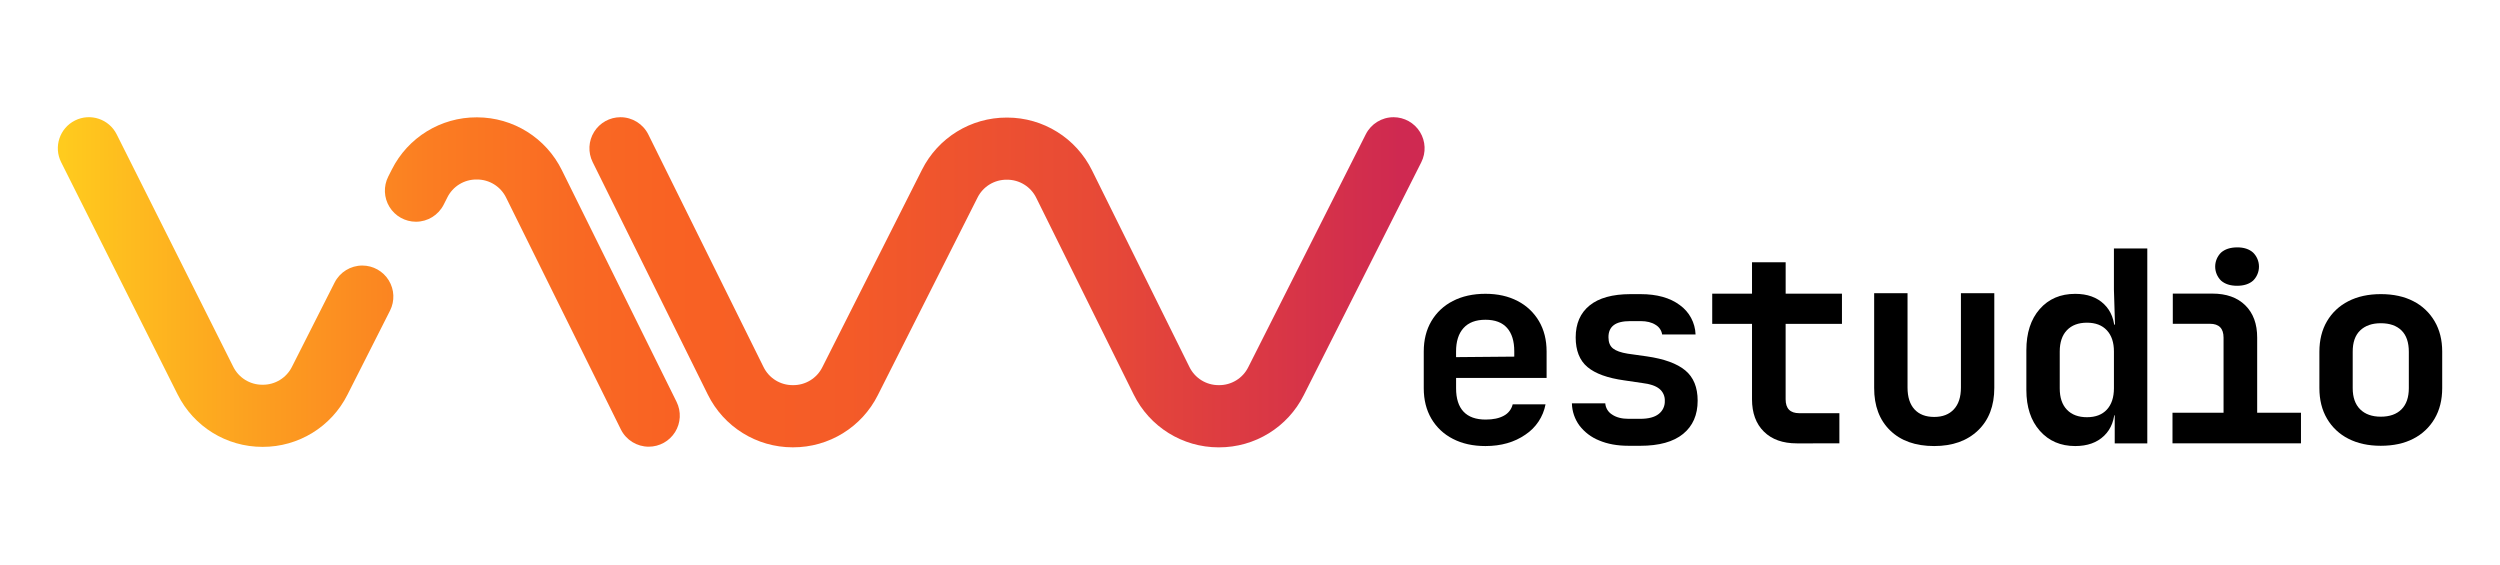
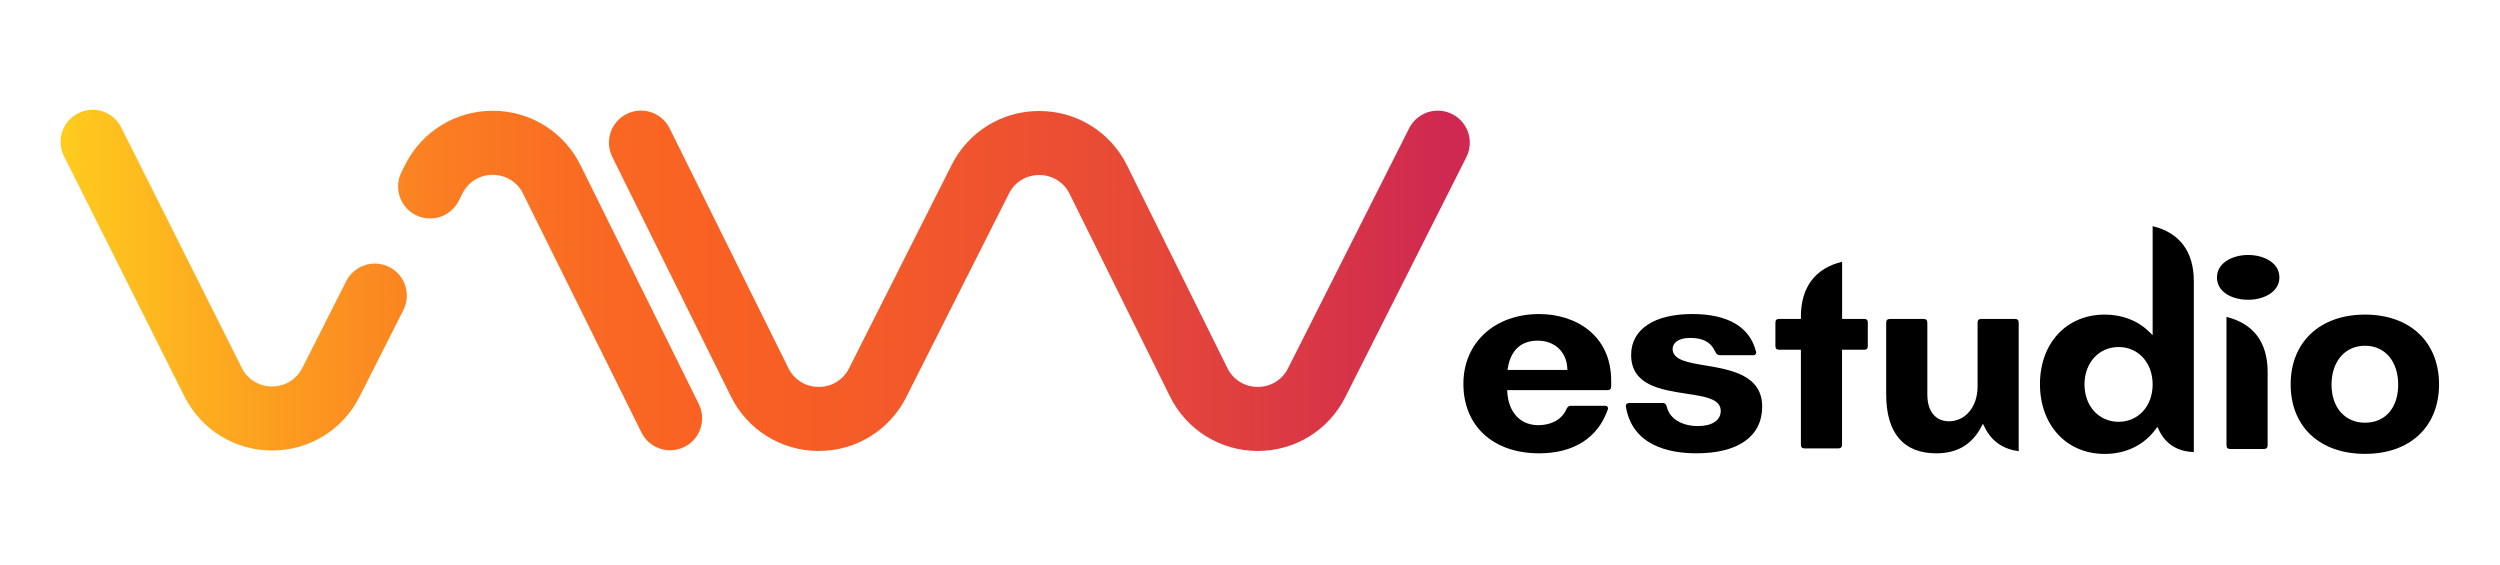
<svg xmlns="http://www.w3.org/2000/svg" xmlns:xlink="http://www.w3.org/1999/xlink" viewBox="0 0 1940.87 438.26">
  <defs>
    <style>.cls-1{fill:url(#linear-gradient);}.cls-2{fill:url(#linear-gradient-2);}.cls-3{fill:url(#linear-gradient-3);}</style>
-     <linearGradient id="linear-gradient" x1="51.11" y1="218.96" x2="1096.96" y2="218.96" gradientUnits="userSpaceOnUse">
+     <linearGradient id="linear-gradient" x1="53.75" y1="217.82" x2="1131.79" y2="217.82" gradientUnits="userSpaceOnUse">
      <stop offset="0" stop-color="#ffcb1e" />
      <stop offset="0" stop-color="#ffca1e" />
      <stop offset="0.15" stop-color="#fc9d20" />
      <stop offset="0.27" stop-color="#fb7d22" />
      <stop offset="0.38" stop-color="#f96923" />
      <stop offset="0.45" stop-color="#f96223" />
      <stop offset="0.58" stop-color="#f45b28" />
      <stop offset="0.77" stop-color="#e74937" />
      <stop offset="0.98" stop-color="#d02b4f" />
      <stop offset="0.99" stop-color="#cf2951" />
    </linearGradient>
-     <linearGradient id="linear-gradient-2" x1="51.11" y1="218.95" x2="1096.96" y2="218.95" xlink:href="#linear-gradient" />
-     <linearGradient id="linear-gradient-3" x1="51.11" y1="219.13" x2="1096.96" y2="219.13" xlink:href="#linear-gradient" />
+     <linearGradient id="linear-gradient-2" x1="53.75" y1="217.81" x2="1131.79" y2="217.81" xlink:href="#linear-gradient" />
+     <linearGradient id="linear-gradient-3" x1="53.75" y1="217.99" x2="1131.79" y2="217.99" xlink:href="#linear-gradient" />
  </defs>
  <g id="Layer_2" data-name="Layer 2">
-     <path class="cls-1" d="M281.27,206.15h0a24.13,24.13,0,0,1,21.53,35l-33.06,65.28a73.45,73.45,0,0,1-65.86,40.49h-.14a73.49,73.49,0,0,1-65.86-40.74L47.46,125.92a24.12,24.12,0,1,1,43.12-21.63L181,284.57a25.14,25.14,0,0,0,22.82,14.12h.06a25.13,25.13,0,0,0,22.82-14l33.05-65.28A24.12,24.12,0,0,1,281.27,206.15Z" />
-     <path class="cls-2" d="M503.66,346.79A24.13,24.13,0,0,1,482,333.38L393,153.58a25.12,25.12,0,0,0-22.81-14.22h-.12a25.09,25.09,0,0,0-22.82,14l-2.81,5.55a24.14,24.14,0,0,1-21.52,13.23h0a24.13,24.13,0,0,1-21.53-35l2.81-5.55a73.43,73.43,0,0,1,65.87-40.49h.33a73.43,73.43,0,0,1,65.83,41.06L525.27,312A24.12,24.12,0,0,1,503.66,346.79Z" />
-     <path class="cls-3" d="M1081.86,91a24.13,24.13,0,0,1,21.54,35l-91.21,180.73a73.43,73.43,0,0,1-65.9,40.57H946a73.47,73.47,0,0,1-65.89-41.06l-75.54-152.5a25.12,25.12,0,0,0-22.82-14.22h-.11a25.11,25.11,0,0,0-22.83,14.05L681.53,306.71a73.43,73.43,0,0,1-65.9,40.57h-.28a73.46,73.46,0,0,1-65.89-41.06L460.1,125.82A24.12,24.12,0,0,1,481.71,91h0a24.13,24.13,0,0,1,21.62,13.42L592.7,284.8A25.11,25.11,0,0,0,615.52,299h.11A25.12,25.12,0,0,0,638.46,285l77.29-153.15a73.43,73.43,0,0,1,65.9-40.57h.28a73.43,73.43,0,0,1,65.89,41.06L923.36,284.8A25.13,25.13,0,0,0,946.19,299h.1A25.11,25.11,0,0,0,969.12,285l91.2-180.73A24.12,24.12,0,0,1,1081.86,91Z" />
-     <path d="M1153.21,346.29q-14.51,0-25.29-5.6A40.51,40.51,0,0,1,1111.23,325q-5.89-10.05-5.9-23.53v-28.6q0-13.47,5.9-23.53a40.57,40.57,0,0,1,16.69-15.65q10.78-5.59,25.29-5.6,14.3,0,25,5.6a40.77,40.77,0,0,1,16.58,15.65q5.91,10.06,5.91,23.53v20.52h-70.27v8.08q0,12,5.8,18.14t17.21,6.12q8.7,0,14.09-3a13.5,13.5,0,0,0,6.84-8.81h25.5a36.25,36.25,0,0,1-15.65,23.53Q1171.45,346.29,1153.21,346.29Zm22.39-67.37V272.7q0-11.81-5.6-18.13t-16.79-6.33q-11.19,0-17,6.43t-5.8,18.24v4.35l47-.41Z" />
-     <path d="M1264.28,346.08q-13.07,0-22.8-4.14a36.15,36.15,0,0,1-15.24-11.51,30.26,30.26,0,0,1-5.9-17.31h25.91a11.19,11.19,0,0,0,5.28,8.71q4.88,3.32,12.75,3.32h9.12q9.54,0,14.3-3.74a12.19,12.19,0,0,0,4.77-10.15,11.43,11.43,0,0,0-4.25-9.43q-4.24-3.42-13.16-4.46L1261,295.3q-19.49-2.7-28.6-10.37t-9.12-23q0-16,10.78-24.77t31.71-8.81h7.88q19.07,0,30.47,8.5a29.27,29.27,0,0,1,12.23,22.8H1290.4a10.45,10.45,0,0,0-5.08-7.46q-4.46-2.9-11.71-2.9h-7.88q-8.91,0-13,3.21t-4,9.43q0,5.81,3.53,8.6t11.4,4.05l14.72,2.07q20.31,2.91,29.95,10.88t9.64,23.53q0,16.59-11.3,25.81t-33.27,9.22Z" />
-     <path d="M1395,344.21q-16.37,0-25.6-9.12T1360.17,310V251.42h-30.89V228h30.89V203.6h26.12V228H1430v23.42h-43.73V310q0,10.78,10.57,10.78H1428v23.42Z" />
-     <path d="M1501.6,346.29q-21.76,0-34.21-12.13T1455,301.1V227.64h25.91v73.25q0,11,5.39,16.9t15.34,5.9q9.74,0,15.23-5.9t5.49-16.9V227.64h25.91V301.1q0,20.94-12.64,33.06T1501.6,346.29Z" />
-     <path d="M1611.09,346.29q-17,0-27.46-11.82t-10.47-31.71V271.87q0-20.1,10.37-31.92t27.56-11.82q14.1,0,22.39,8t8.29,21.86l-5.8-6h6l-.83-27.15V192.9h25.91V344.21h-25.29V322.45H1636l5.8-6q0,13.89-8.29,21.87T1611.09,346.29Zm9.12-22.39q10,0,15.45-5.91t5.49-16.48v-28.6q0-10.57-5.49-16.48t-15.45-5.91q-9.95,0-15.54,5.81t-5.6,16.58v28.6q0,10.78,5.6,16.59T1620.21,323.9Z" />
-     <path d="M1736.75,221.86q-7.87,0-12.44-4a15.26,15.26,0,0,1,0-21.76q4.56-4,12.44-4.05t12.44,4.05a15.26,15.26,0,0,1,0,21.76Q1744.63,221.87,1736.75,221.86Z" />
-     <path d="M1786.36,320.4v23.8h-99.75V320.4h39.64V262.12q0-10.76-10.58-10.75h-28.82V227.93h30.67q16.37,0,25.62,9.12t9.21,25.07V320.4Z" />
-     <path d="M1848.32,346.08q-14.5,0-25.18-5.49A40,40,0,0,1,1806.56,325q-5.91-10.05-5.91-23.73V273.12q0-13.68,5.91-23.74a40,40,0,0,1,16.58-15.54q10.66-5.49,25.18-5.5,14.73,0,25.29,5.5a40.17,40.17,0,0,1,16.48,15.54q5.91,10.06,5.91,23.53v28.4q0,13.68-5.91,23.73a40.13,40.13,0,0,1-16.48,15.55Q1863.05,346.08,1848.32,346.08Zm0-22.59q10.37,0,16.07-5.7t5.7-16.48V273.12q0-11-5.7-16.59t-16.07-5.59q-10.15,0-16,5.59t-5.8,16.59v28.19q0,10.77,5.8,16.48T1848.32,323.49Z" />
+     <path class="cls-1" d="M291,204.61h0a24.86,24.86,0,0,1,22.18,36.09L279.11,308a75.71,75.71,0,0,1-67.89,41.73h-.15a75.72,75.72,0,0,1-67.88-42L50,121.91A24.87,24.87,0,1,1,94.44,99.62l93.2,185.83A25.91,25.91,0,0,0,211.16,300h.06a25.89,25.89,0,0,0,23.52-14.46l34.07-67.3A24.87,24.87,0,0,1,291,204.61Z" />
+     <path class="cls-2" d="M520.23,349.58A24.87,24.87,0,0,1,498,335.76L406.14,150.43a25.88,25.88,0,0,0-23.51-14.67h-.13A25.89,25.89,0,0,0,359,150.23L356.09,156a24.87,24.87,0,0,1-22.19,13.63h0a24.86,24.86,0,0,1-22.18-36.1l2.89-5.72A75.69,75.69,0,0,1,382.5,86h.34a75.7,75.7,0,0,1,67.86,42.32l91.81,185.33A24.86,24.86,0,0,1,520.23,349.58Z" />
+     <path class="cls-3" d="M1116.23,85.9a24.86,24.86,0,0,1,22.2,36.07l-94,186.29a75.68,75.68,0,0,1-67.93,41.82h-.29a75.71,75.71,0,0,1-67.92-42.32L830.42,150.57a25.91,25.91,0,0,0-23.53-14.67h-.11a25.89,25.89,0,0,0-23.53,14.49L703.58,308.26a75.68,75.68,0,0,1-67.93,41.82h-.29a75.71,75.71,0,0,1-67.92-42.32l-92.11-186a24.86,24.86,0,0,1,22.28-35.9h0a24.86,24.86,0,0,1,22.28,13.83l92.12,186a25.87,25.87,0,0,0,23.53,14.67h.11a25.89,25.89,0,0,0,23.53-14.49L738.85,128a75.7,75.7,0,0,1,67.93-41.82h.29A75.72,75.72,0,0,1,875,128.49l77.86,157.19a25.89,25.89,0,0,0,23.53,14.67h.11A25.88,25.88,0,0,0,1000,285.86l94-186.3a24.86,24.86,0,0,1,22.2-13.66Z" />
+     <path d="M1195,243.81c-34.68,0-58.9,22.28-58.9,54.19,0,32.77,23.12,53.94,58.9,53.94,26.62,0,45.48-12,53.1-33.76a2.61,2.61,0,0,0,0-2.28,2.86,2.86,0,0,0-2.39-.88h-26.17c-1.47,0-2.49.48-3.64,3-3.36,7.55-11.43,12.07-21.59,12.07-13.83,0-23.07-9.73-24.1-25.4l-.11-1.81h77.74c2.11,0,3-.9,3-3v-4.24C1250.85,259.84,1222.81,243.81,1195,243.81Zm-24.67,43.39.36-2c2.4-13.56,10.4-20.73,23.13-20.73,12.92,0,22.13,8.41,22.92,20.92l.11,1.81Z" />
+     <path d="M1323.85,283.71c-13.58-2.27-25.32-4.24-25.32-12.83,0-3.94,3.54-8.54,13.49-8.54,10.14,0,16.14,3.22,19.47,10.42,1.2,2.66,2.57,3,3.88,3h25.23a2.22,2.22,0,0,0,2.58-3.13c-4.82-18.84-21.86-28.84-49.27-28.84-29.79,0-47.58,11.88-47.58,31.79,0,23.54,23,27,43.2,30.1,14.14,2.15,26.36,4,26.36,13.28,0,7.42-6.72,11.84-18,11.84-9.25,0-21-3.85-23.81-14.72-.67-2.67-1.76-3.2-3.31-3.2h-25.7a3.07,3.07,0,0,0-2.37.84,2.67,2.67,0,0,0-.43,2.14c5.11,29.81,32.68,36.06,54.91,36.06,32.34,0,50.88-13.21,50.88-36.26C1368.09,291.12,1343.56,287,1323.85,283.71Z" />
+     <path d="M1447.12,247.59h-17V203.21c-20.93,5.06-32,19.78-32,42.68v1.7h-16.79c-2.12,0-3,.9-3,3v17.92c0,2.12.9,3,3,3h16.79v73.61c0,2.12.9,3,3,3h25.94c2.12,0,3-.9,3-3V271.54h17c2.12,0,3-.9,3-3V250.6C1450.14,248.49,1449.24,247.59,1447.12,247.59Z" />
+     <path d="M1567.21,350.31V250.6c0-2.11-.9-3-3-3h-25.93c-2.12,0-3,.9-3,3v49.52c0,15.6-9.34,26.93-22.21,26.93-10.51,0-16.79-7.78-16.79-20.8V250.6c0-2.11-.9-3-3-3h-25.94c-2.11,0-3,.9-3,3v55.65c0,29.89,13.43,45.69,38.86,45.69,16,0,27.37-6.57,34.7-20.09l1.54-2.86,1.47,2.9C1546.21,342.54,1554.85,348.58,1567.21,350.31Z" />
+     <path d="M1671.2,175.57v84.66l-2.88-2.81c-8.87-8.63-20.77-13.19-34.42-13.19-29.54,0-50.18,22.19-50.18,54s20.64,54.18,50.18,54.18c16.27,0,30.23-6.67,39.31-18.77l1.68-2.24,1.21,2.52c5.22,10.86,14.32,16.58,27.07,17.05V218.24C1703.17,195.35,1692.13,180.63,1671.2,175.57Zm-26.45,151.89c-15.34,0-26.46-12.21-26.46-29s11.12-29.05,26.46-29.05,26.45,12.22,26.45,29.05S1660.08,327.46,1644.75,327.46Z" />
+     <path d="M1745.37,197.94c-12,0-24.23,6-24.23,17.4,0,11.95,12.56,17.39,24.23,17.39,12.05,0,24.24-6,24.24-17.39S1757.42,197.94,1745.37,197.94Z" />
+     <path d="M1728.53,246.07v99.5c0,2.12.91,3,3,3h25.94c2.11,0,3-.9,3-3V288.75C1760.51,265.85,1749.46,251.13,1728.53,246.07Z" />
+     <path d="M1893.55,298.41c0-32.91-22.56-54.18-57.48-54.18s-57.72,21.27-57.72,54.18,22.66,53.95,57.72,53.95S1893.55,331.19,1893.55,298.41Zm-83.47.24c0-18.08,10.45-30.23,26-30.23s25.75,12.15,25.75,30.23-10.11,29.52-25.75,29.52S1810.08,316.31,1810.08,298.65Z" />
  </g>
</svg>
